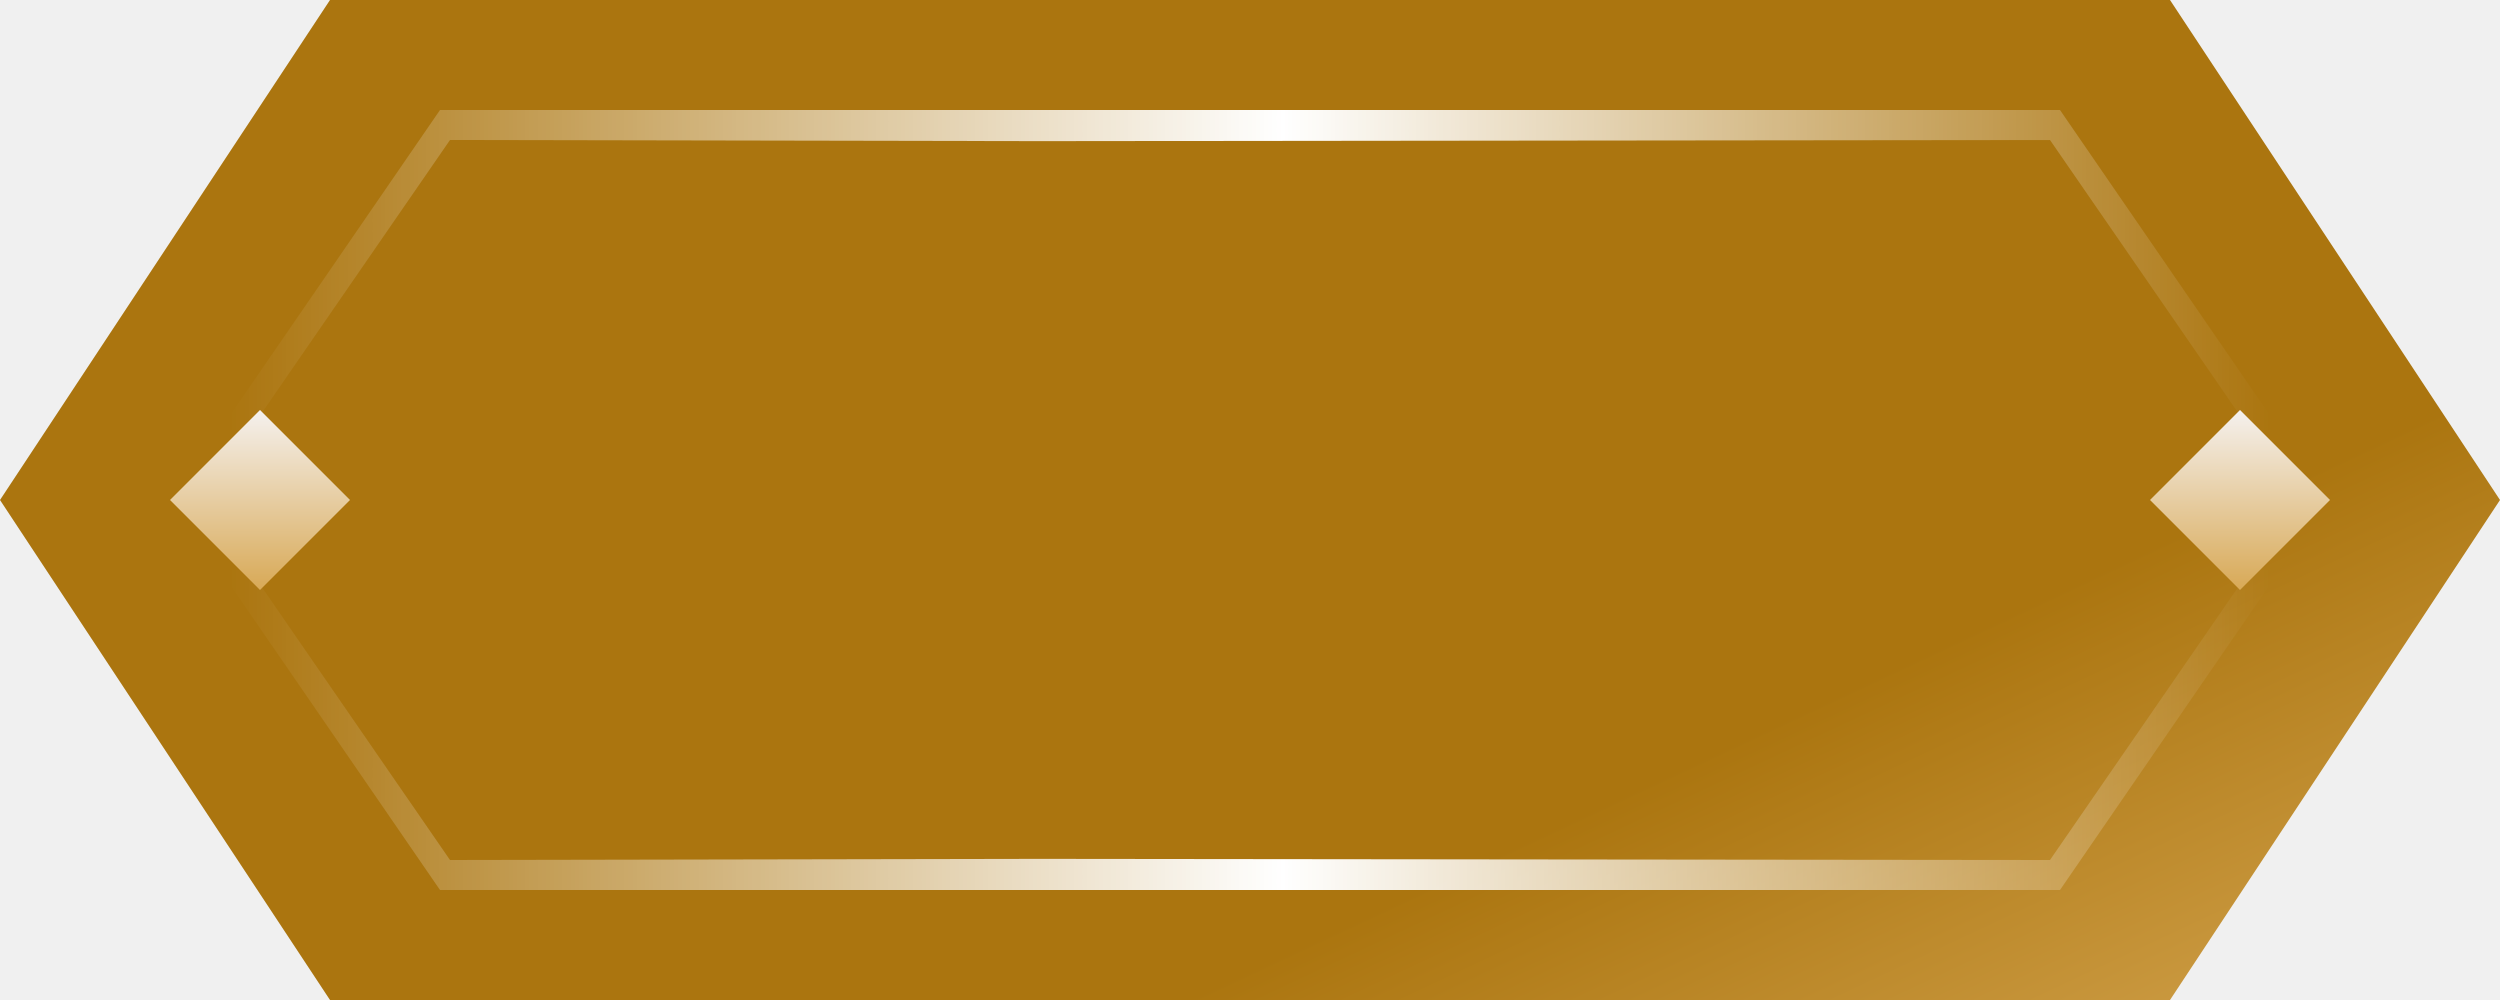
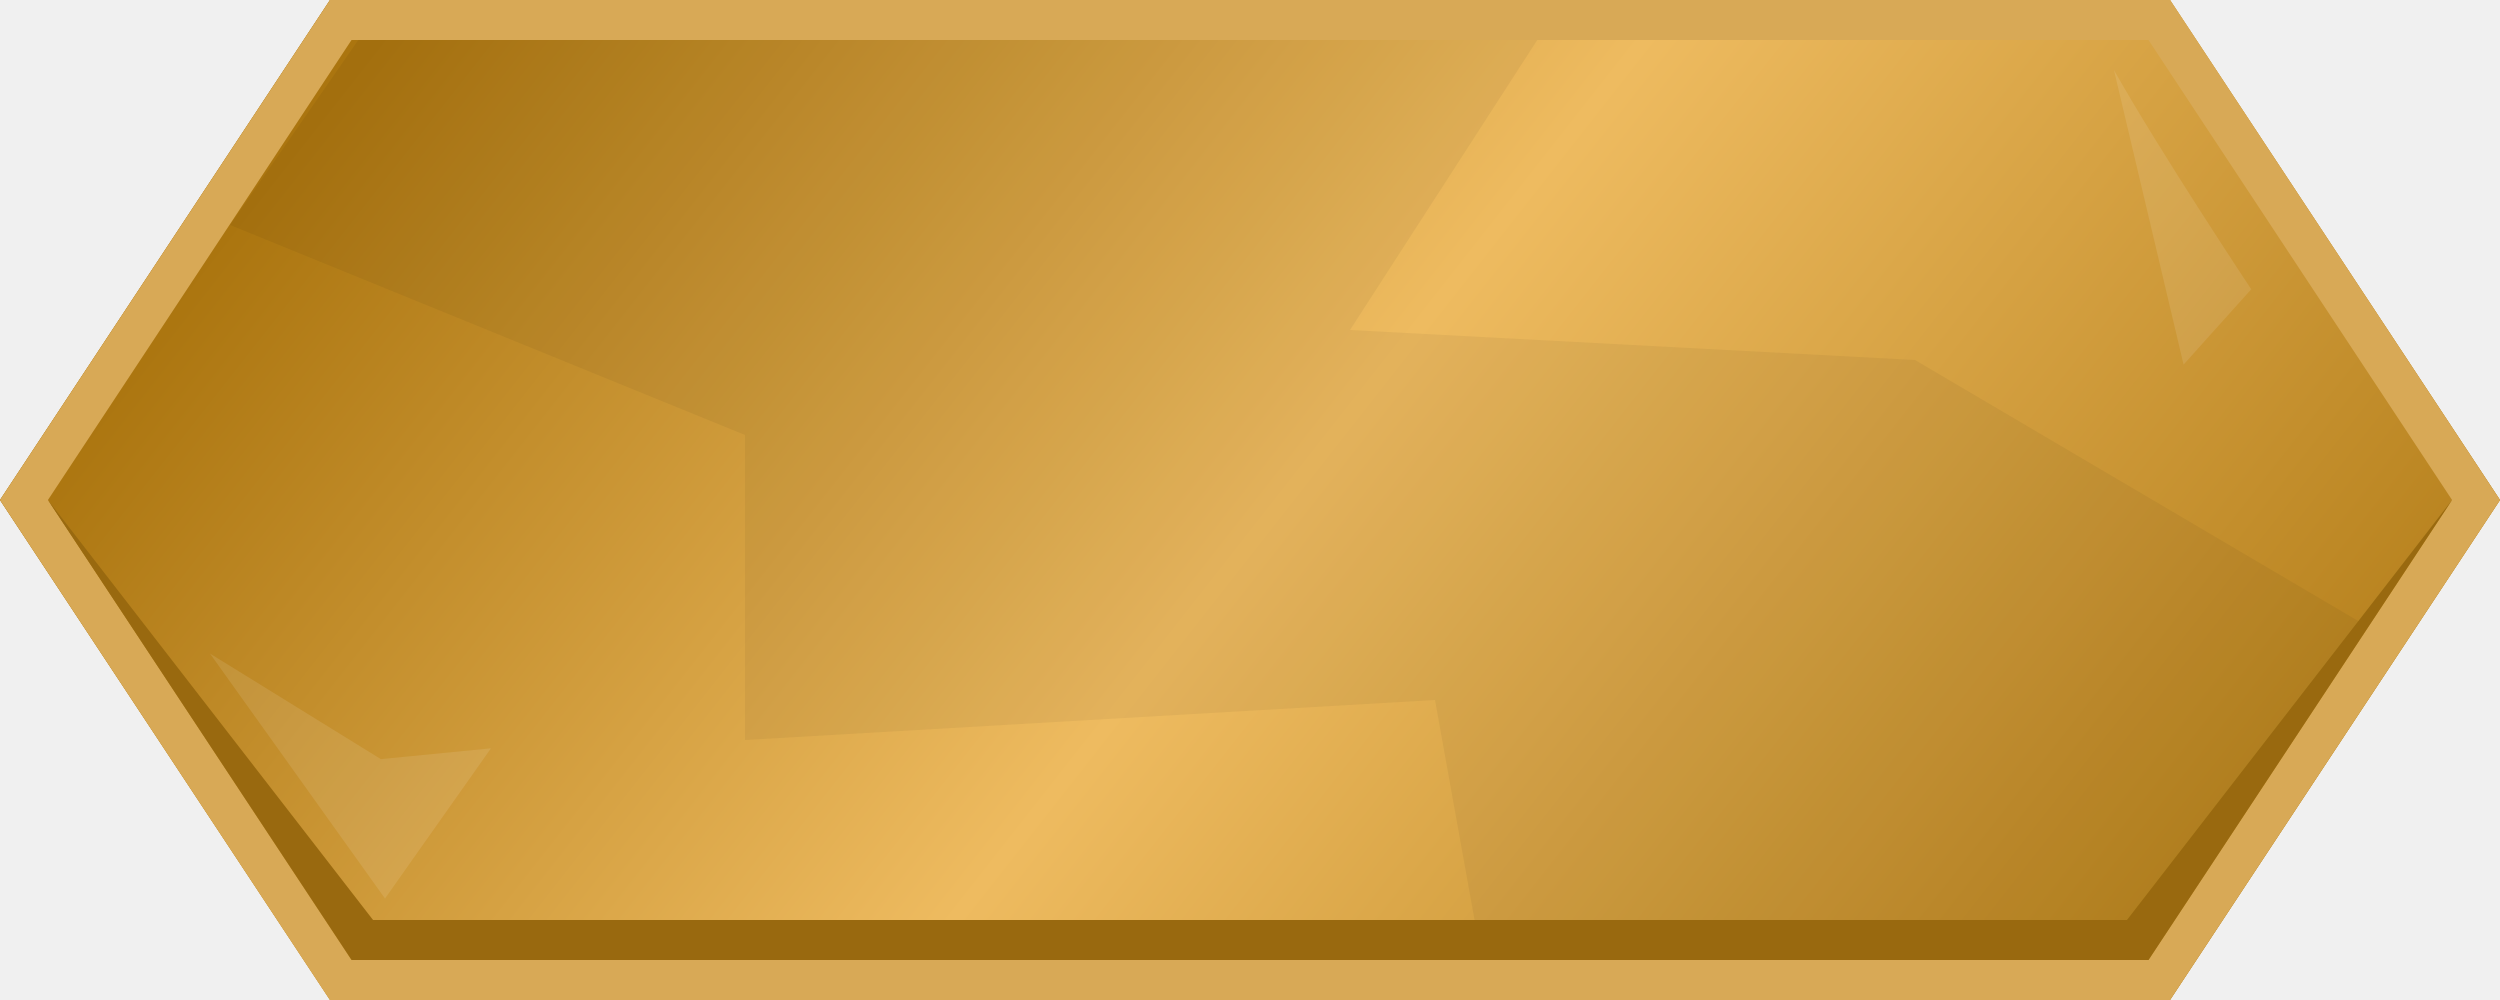
- <svg xmlns="http://www.w3.org/2000/svg" width="250" height="100" fill="none">
-   <path d="M217 100H33L0 50 33 0h184l33 50-33 50z" fill="url(#A)" />
-   <g fill-rule="evenodd">
-     <path d="M22 43l22-32h60 102l22 32h-3l-20-29-101 .114L45 14 25 43h-3z" fill="url(#B)" />
-     <path d="M22 57l22 32h60 102l22-32h-3l-20 29-101-.114L45 86 25 57h-3z" fill="url(#C)" />
+ <svg xmlns="http://www.w3.org/2000/svg" width="250" height="100" viewBox="0 0 250 100" fill="none">
+   <g id="function">
+     <g id="shape">
+       <path d="M217 100L33 100L-4.35954e-06 50L33 3.428e-05L217 4.10396e-05L250 50L217 100Z" fill="#CB9A40" />
+       <path d="M217 100L33 100L-4.35954e-06 50L33 3.428e-05L217 4.10396e-05L250 50L217 100Z" fill="url(#paint0_linear_3464_5840)" />
+     </g>
+     <g id="Mask group">
+       <mask id="mask0_3464_5840" style="mask-type:alpha" maskUnits="userSpaceOnUse" x="0" y="0" width="250" height="100">
+         <path id="shape_2" d="M217 100L33 100L-4.35954e-06 50L33 3.428e-05L217 4.10396e-05L250 50L217 100Z" fill="#CB9A40" />
+       </mask>
+       <g mask="url(#mask0_3464_5840)">
+         <path id="Vector 483" d="M23 22.5L49 -15H166L135 33L191.5 36L236.5 62.5L202 110.5L151.5 114.5L143.5 70L74.5 74V43.5L23 22.5Z" fill="black" fill-opacity="0.05" />
+       </g>
+     </g>
+     <path id="shape (Stroke)" fill-rule="evenodd" clip-rule="evenodd" d="M214.847 96L245.207 50L214.847 4L35.153 4L4.793 50L35.153 96L214.847 96ZM33 100L217 100L250 50L217 4.10396e-05L33 3.428e-05L-4.35954e-06 50L33 100Z" fill="#D8A956" />
+     <path id="shape (Stroke) (Stroke)" fill-rule="evenodd" clip-rule="evenodd" d="M250 50L217 100L33 100L1.08992e-05 50L33 3.428e-05L217 4.10396e-05L250 50ZM245.207 50L214.847 4L35.153 4L4.793 50L35.153 96L214.847 96L245.207 50ZM212.695 92L245.207 50L214.847 4L35.153 4L4.793 50L37.305 92L212.695 92ZM217 100L33 100L1.08992e-05 50L33 3.428e-05L217 4.10396e-05L250 50L217 100Z" fill="#99690F" />
+     <path id="Vector 487" d="M38.084 75.913L21 65.358L38.5 89.853L49.098 74.831L38.084 75.913Z" fill="white" fill-opacity="0.1" />
+     <path id="Vector 486" d="M211.394 7C215.866 14.967 225.123 28.926 225.123 28.926L218.358 36.458L211.394 7Z" fill="white" fill-opacity="0.1" />
  </g>
-   <path d="M26 41l-9 9 9 9 9-9-9-9z" fill="url(#D)" />
-   <path d="M224 41l-9 9 9 9 9-9-9-9z" fill="url(#E)" />
  <defs>
-     <linearGradient id="A" x1="399.236" y1="94.138" x2="322.39" y2="-69.858" href="#F">
-       <stop stop-color="#ffba39" />
-       <stop offset=".279" stop-color="#d8a956" />
-       <stop offset=".629" stop-color="#ab750f" />
+     <linearGradient id="paint0_linear_3464_5840" x1="243.59" y1="96.5" x2="71.259" y2="-38.746" gradientUnits="userSpaceOnUse">
+       <stop stop-color="#AB750F" />
+       <stop offset="0.545" stop-color="#EEBB60" />
+       <stop offset="1" stop-color="#AB750F" />
    </linearGradient>
-     <linearGradient id="B" x1="23" y1="27.211" x2="227" y2="27.211" href="#F">
-       <stop stop-color="#fff" stop-opacity="0" />
-       <stop offset=".516" stop-color="#fff" />
-       <stop offset="1" stop-color="#fff" stop-opacity="0" />
-     </linearGradient>
-     <linearGradient id="C" x1="23" y1="72.789" x2="227" y2="72.789" href="#F">
-       <stop stop-color="#fff" stop-opacity="0" />
-       <stop offset=".516" stop-color="#fff" />
-       <stop offset="1" stop-color="#fff" stop-opacity="0" />
-     </linearGradient>
-     <linearGradient id="D" x1="26" y1="41" x2="26" y2="59" href="#F">
-       <stop stop-color="#f5f1ee" />
-       <stop offset="1" stop-color="#d8a956" />
-     </linearGradient>
-     <linearGradient id="E" x1="224" y1="41" x2="224" y2="59" href="#F">
-       <stop stop-color="#f5f1ee" />
-       <stop offset="1" stop-color="#d8a956" />
-     </linearGradient>
-     <linearGradient id="F" gradientUnits="userSpaceOnUse" />
  </defs>
</svg>
